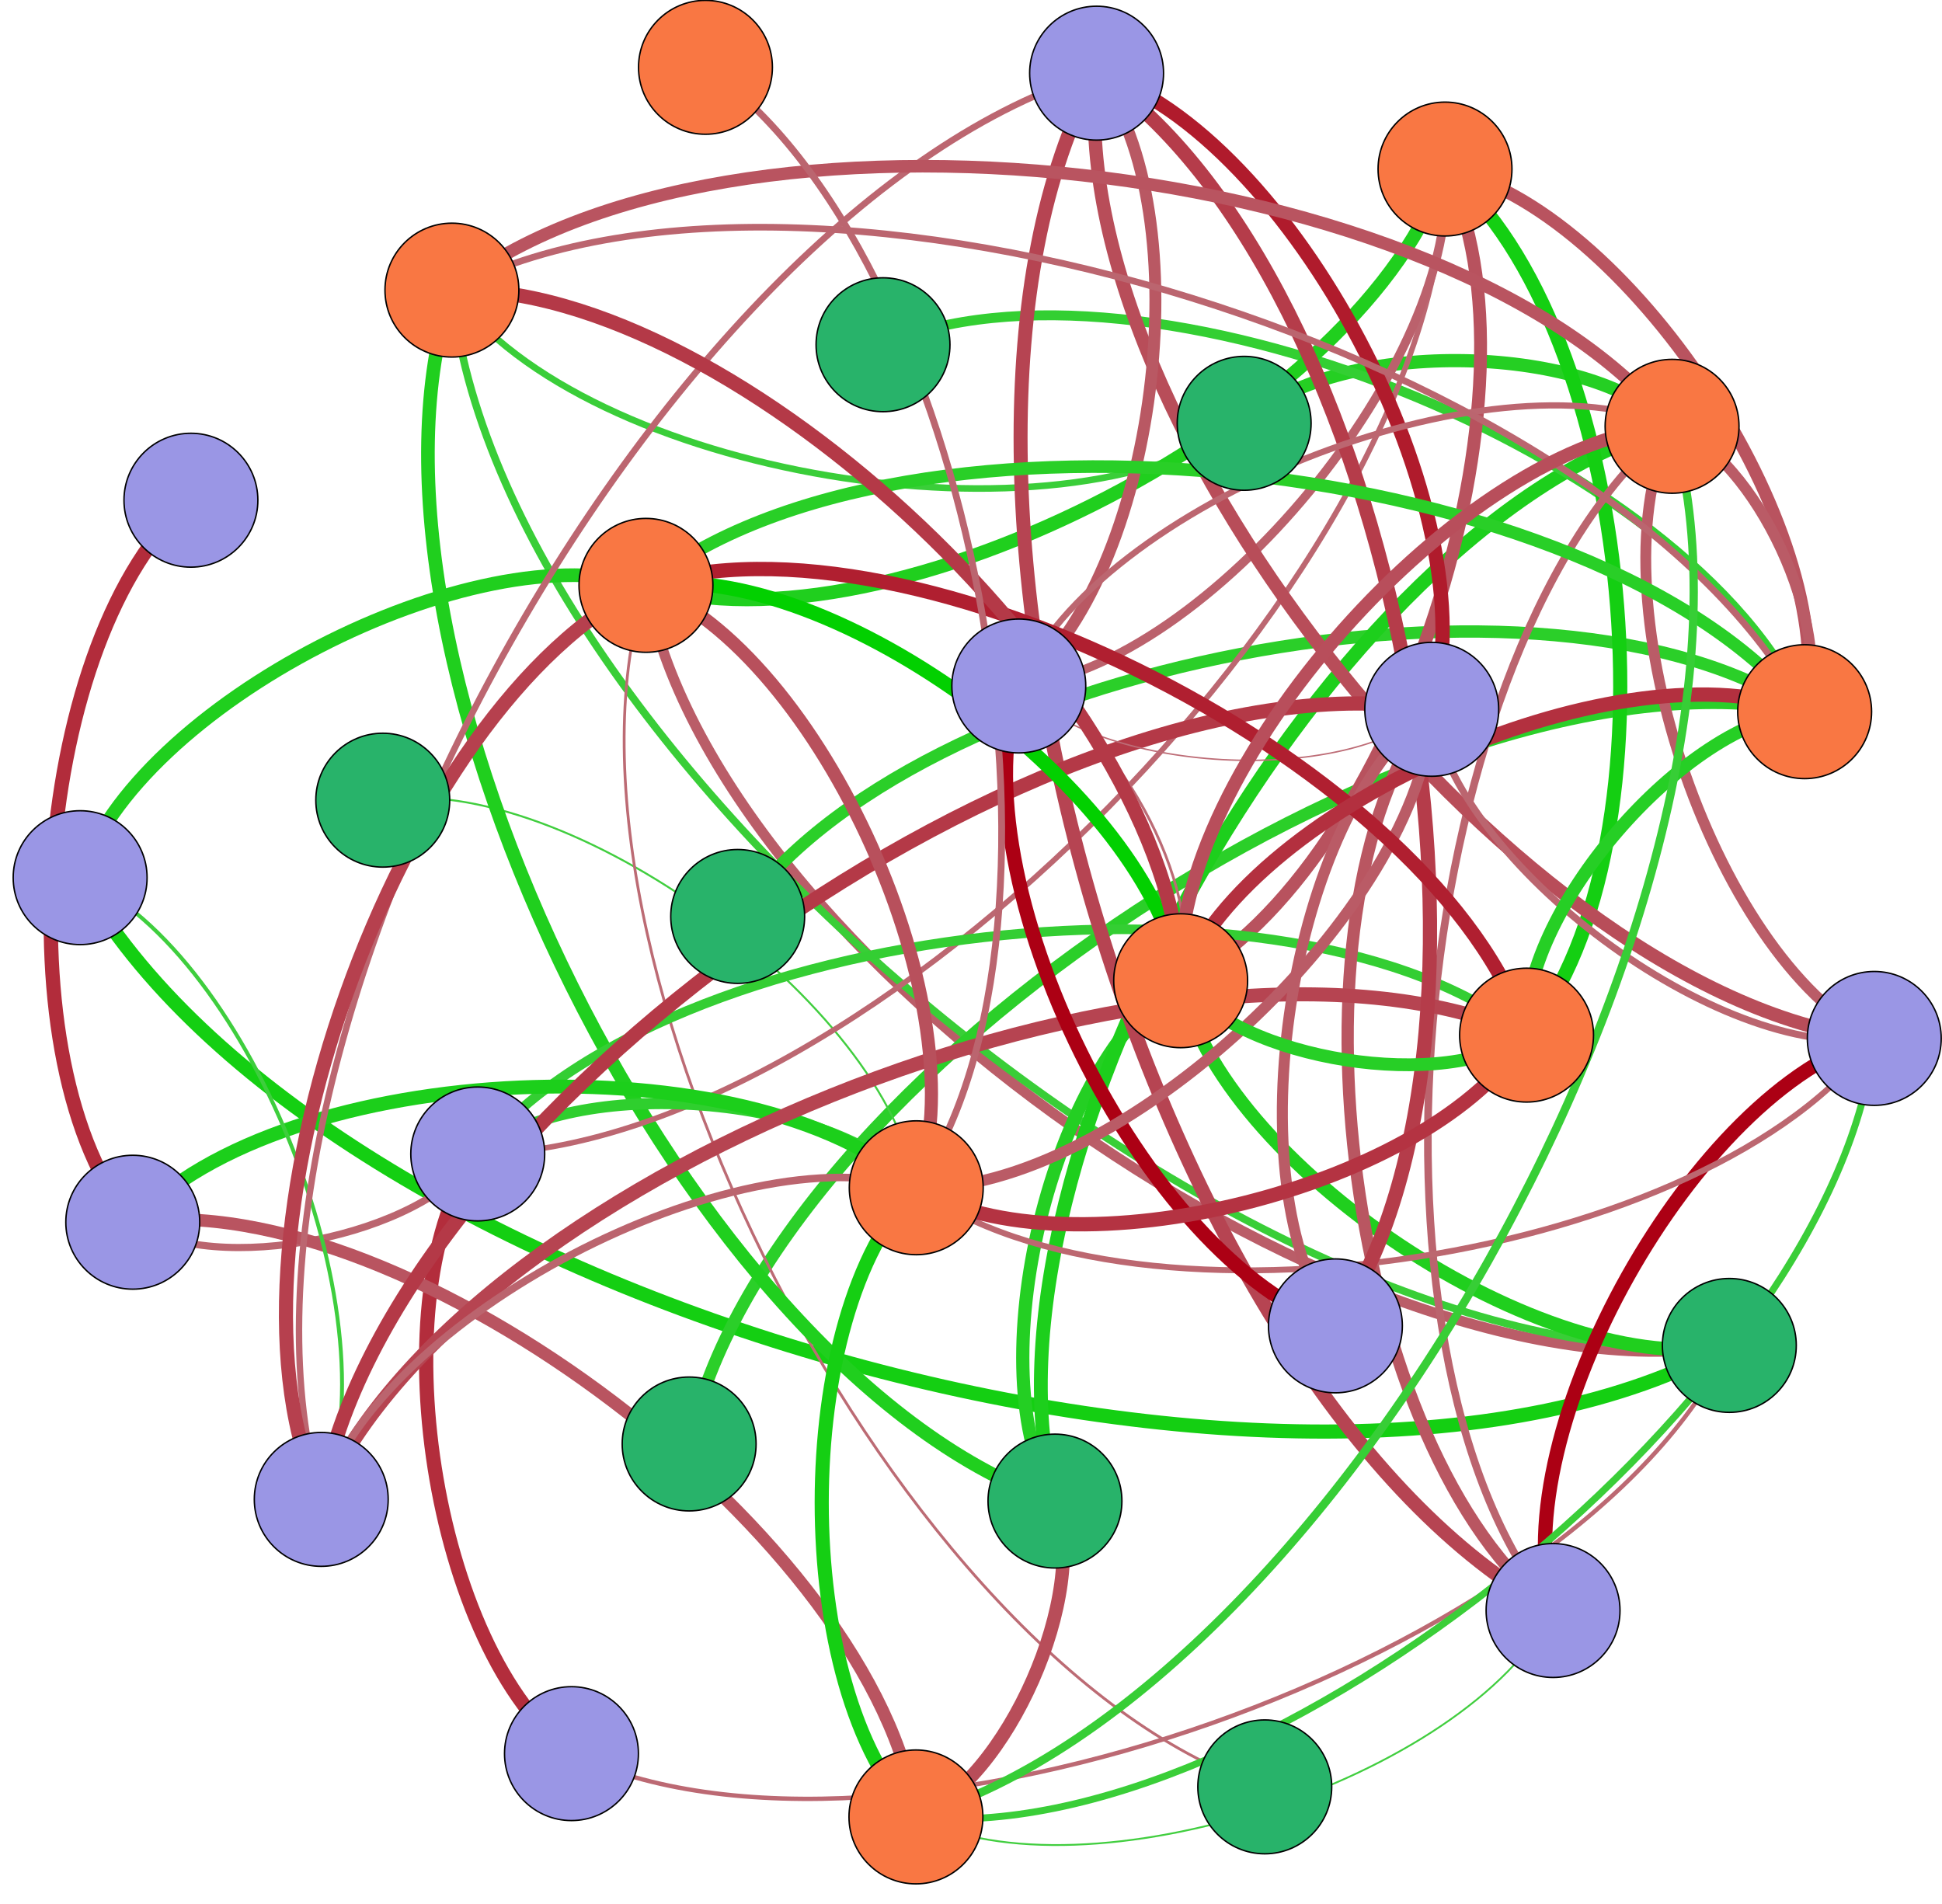
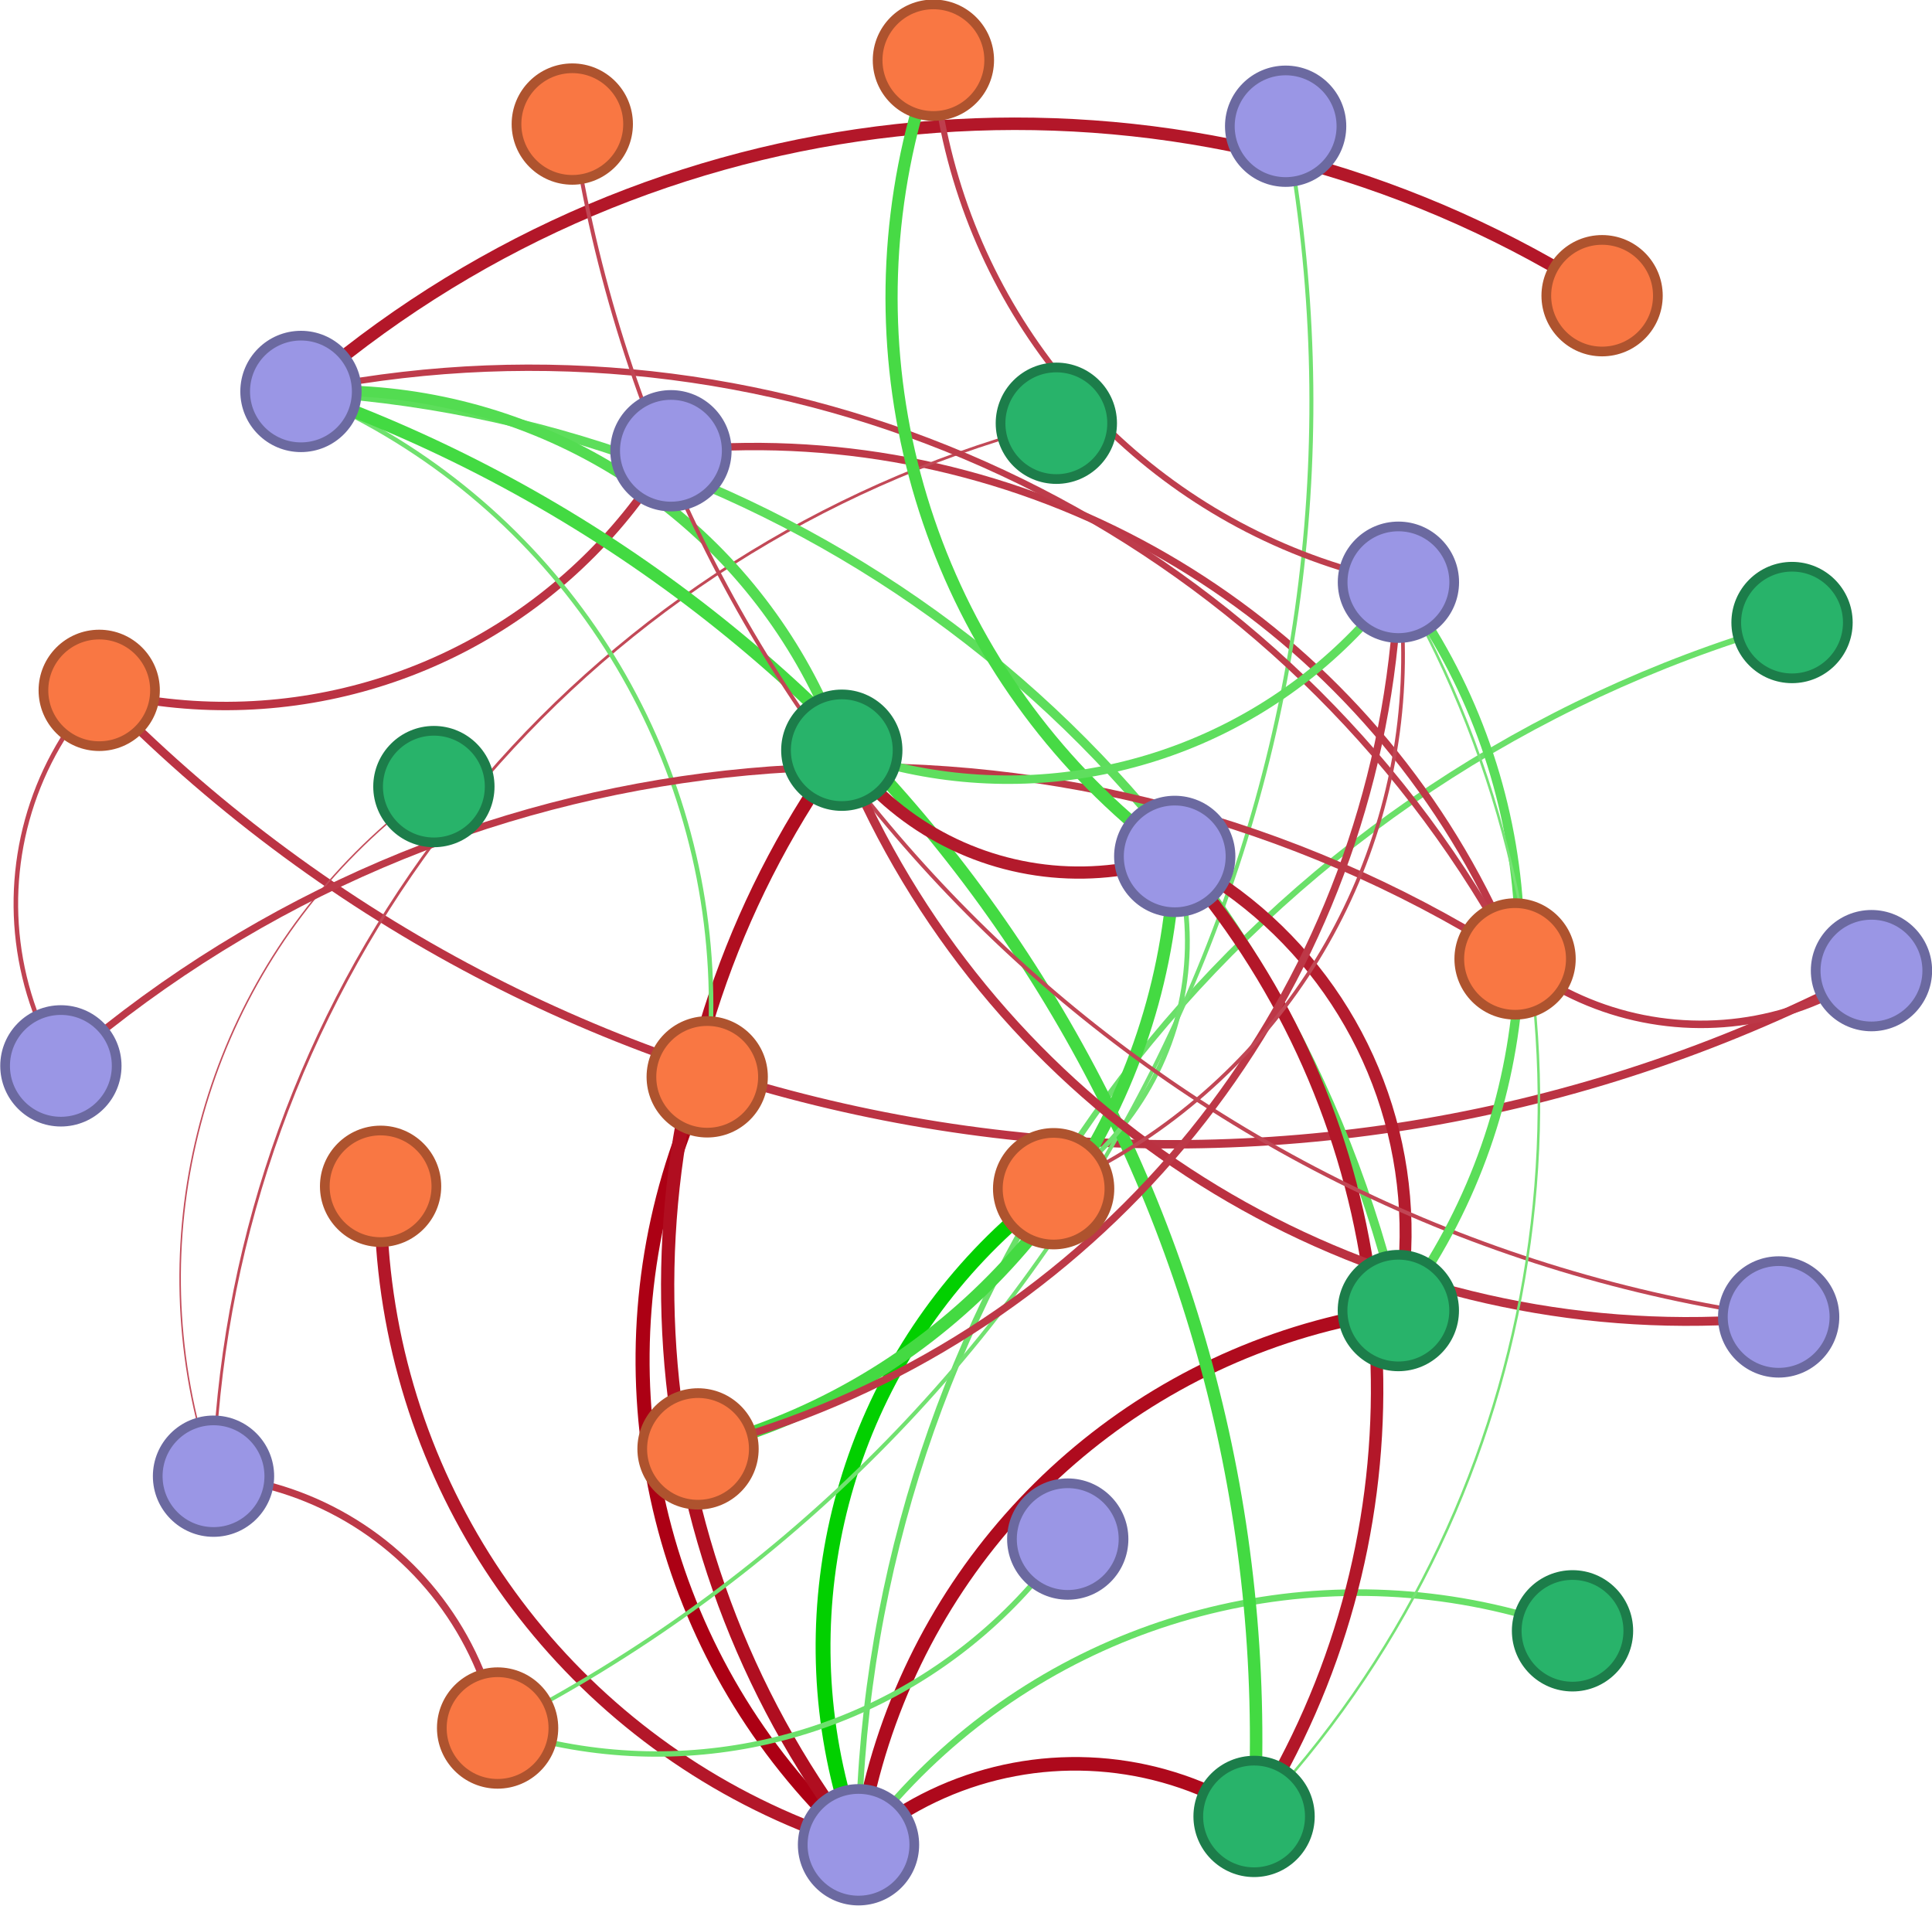
- <svg xmlns="http://www.w3.org/2000/svg" contentScriptType="text/ecmascript" width="1357.532" zoomAndPan="magnify" contentStyleType="text/css" viewBox="-683.531 -659 1357.531 1330.618" height="1330.618" preserveAspectRatio="xMidYMid meet" version="1.1">
+ <svg xmlns="http://www.w3.org/2000/svg" contentScriptType="text/ecmascript" width="1300.0" zoomAndPan="magnify" contentStyleType="text/css" viewBox="-651 -642 1300 1282" height="1282.0" preserveAspectRatio="xMidYMid meet" version="1.1">
  <g id="edges">
-     <path fill="none" stroke-width="3.043" d="M 525.342,281.471 C 420.53,500.417 -65.106,671.618 -284.051,566.806" class="id_Bacterial_16S_rRNA id_S-Size-d(0.1)" stroke-opacity="1.0" stroke="#bc6973" />
-     <path fill="none" stroke-width="9.889" d="M 525.342,281.471 C 229.377,446.648 -462.335,250.465 -627.511,-45.499" class="id_Bacterial_16S_rRNA id_HIX" stroke-opacity="1.0" stroke="#14cf12" />
-     <path fill="none" stroke-width="7.252" d="M 525.342,281.471 C 267.617,326.677 -186.779,7.899 -231.984,-249.826" class="id_Bacterial_16S_rRNA id_W-pH" stroke-opacity="1.0" stroke="#ba5d68" />
-     <path fill="none" stroke-width="5.284" d="M 525.342,281.471 C 199.213,312.529 -336.567,-130.076 -367.625,-456.205" class="id_Bacterial_16S_rRNA id_W-TN" stroke-opacity="1.0" stroke="#39ce37" />
-     <path fill="none" stroke-width="9.551" d="M 525.342,281.471 C 397.648,307.195 167.521,154.239 141.798,26.545" class="id_Bacterial_16S_rRNA id_W-NO_{2}^{-}" stroke-opacity="1.0" stroke="#20cf1e" />
-     <path fill="none" stroke-width="8.603" d="M -201.789,350.356 C -148.21,92.025 319.656,-215.102 577.987,-161.523" class="id_Archaeal_16S_rRNA id_W-COD" stroke-opacity="1.0" stroke="#2bcf29" />
-     <path fill="none" stroke-width="8.609" d="M -167.859,-18.39 C -47.316,-196.185 400.191,-282.065 577.987,-161.523" class="id_AOA_amoA id_W-COD" stroke-opacity="1.0" stroke="#2bcf29" />
-     <path fill="none" stroke-width="4.602" d="M 186.183,-363.096 C 56.8,-270.956 -275.485,-326.822 -367.625,-456.205" class="id_nxrA id_W-TN" stroke-opacity="1.0" stroke="#3ace39" />
-     <path fill="none" stroke-width="9.228" d="M 186.183,-363.096 C 246.425,-422.504 425.9,-421.252 485.308,-361.01" class="id_nxrA id_W-NO_{3}^{-}" stroke-opacity="1.0" stroke="#25cf23" />
-     <path fill="none" stroke-width="1.367" d="M -415.968,-99.672 C -287.194,-120.07 -63.436,42.495 -43.038,171.27" class="id_napA id_W-T" stroke-opacity="1.0" stroke="#41ce3f" />
-     <path fill="none" stroke-width="1.949" d="M 200.593,590.047 C -53.897,508.588 -313.444,4.664 -231.984,-249.826" class="id_cnorB id_W-pH" stroke-opacity="1.0" stroke="#bc6b74" />
-     <path fill="none" stroke-width="9.525" d="M 53.932,390.276 C -199.676,305.291 -452.61,-202.597 -367.625,-456.205" class="id_hzsA id_W-TN" stroke-opacity="1.0" stroke="#20cf1e" />
-     <path fill="none" stroke-width="9.252" d="M 53.932,390.276 C -1.241,299.957 51.478,81.719 141.798,26.545" class="id_hzsA id_W-NO_{2}^{-}" stroke-opacity="1.0" stroke="#24cf23" />
-     <path fill="none" stroke-width="9.658" d="M 53.932,390.276 C -10.05,153.744 248.776,-297.028 485.308,-361.01" class="id_hzsA id_W-NO_{3}^{-}" stroke-opacity="1.0" stroke="#1dcf1c" />
-     <path fill="none" stroke-width="9.437" d="M 53.932,390.276 C 78.65,453.87 20.337,586.337 -43.256,611.055" class="id_hzsA id_W-NH_{4}^{+}" stroke-opacity="1.0" stroke="#b84d59" />
-     <path fill="none" stroke-width="6.925" d="M -66.274,-418.029 C 113.879,-495.58 500.436,-341.676 577.987,-161.523" class="id_hzsB id_W-COD" stroke-opacity="1.0" stroke="#33cf32" />
-     <path fill="none" stroke-width="3.818" d="M 326.591,-540.834 C 329.053,-267.908 -76.644,145.173 -349.57,147.635" class="id_S-TP id_S-Size-d(0.5)" stroke-opacity="1.0" stroke="#bc6771" />
-     <path fill="none" stroke-width="6.155" d="M 326.591,-540.834 C 339.271,-408.979 160.508,-192.176 28.653,-179.496" class="id_S-TP id_Ⅴ-Area" stroke-opacity="1.0" stroke="#bb616c" />
-     <path fill="none" stroke-width="9.545" d="M 326.591,-540.834 C 273.078,-370.917 -62.068,-196.312 -231.984,-249.826" class="id_S-TP id_W-pH" stroke-opacity="1.0" stroke="#20cf1e" />
-     <path fill="none" stroke-width="9.893" d="M 326.591,-540.834 C 459.073,-431.156 493.279,-67.916 383.602,64.567" class="id_S-TP id_W-DO" stroke-opacity="1.0" stroke="#14cf12" />
-     <path fill="none" stroke-width="8.996" d="M 326.591,-540.834 C 403.108,-390.399 292.232,-49.972 141.798,26.545" class="id_S-TP id_W-NO_{2}^{-}" stroke-opacity="1.0" stroke="#b8525e" />
-     <path fill="none" stroke-width="8.89" d="M 326.591,-540.834 C 452.732,-515.251 603.57,-287.664 577.987,-161.523" class="id_S-TP id_W-COD" stroke-opacity="1.0" stroke="#b9535f" />
-     <path fill="none" stroke-width="9.994" d="M -284.051,566.806 C -380.989,496.075 -420.301,244.573 -349.57,147.635" class="id_S-Size-d(0.1) id_S-Size-d(0.5)" stroke-opacity="1.0" stroke="#b32d3c" />
-     <path fill="none" stroke-width="5.007" d="M -349.57,147.635 C -388.259,205.408 -532.95,234.034 -590.723,195.346" class="id_S-Size-d(0.5) id_S-Size-d(0.9)" stroke-opacity="1.0" stroke="#bb656f" />
-     <path fill="none" stroke-width="6.735" d="M -349.57,147.635 C -219.549,-15.613 220.354,-65.454 383.602,64.567" class="id_S-Size-d(0.5) id_W-DO" stroke-opacity="1.0" stroke="#34ce33" />
-     <path fill="none" stroke-width="7.808" d="M -349.57,147.635 C -283.537,91.055 -99.618,105.236 -43.038,171.27" class="id_S-Size-d(0.5) id_W-T" stroke-opacity="1.0" stroke="#2fcf2e" />
-     <path fill="none" stroke-width="9.995" d="M -590.723,195.346 C -683.531,86.278 -659.141,-216.537 -550.073,-309.345" class="id_S-Size-d(0.9) id_S-Size-d((0.9-0.1)/0.5)" stroke-opacity="1.0" stroke="#b22c3b" />
-     <path fill="none" stroke-width="8.761" d="M -590.723,195.346 C -398.088,168.994 -69.608,418.42 -43.256,611.055" class="id_S-Size-d(0.9) id_W-NH_{4}^{+}" stroke-opacity="1.0" stroke="#b95460" />
-     <path fill="none" stroke-width="9.694" d="M -590.723,195.346 C -486.002,80.994 -157.391,66.548 -43.038,171.27" class="id_S-Size-d(0.9) id_W-T" stroke-opacity="1.0" stroke="#1ccf1b" />
-     <path fill="none" stroke-width="10.0" d="M 402.117,466.776 C 367.044,341.886 501.77,101.941 626.66,66.868" class="id_BIX id_β:α" stroke-opacity="1.0" stroke="#ac0014" />
-     <path fill="none" stroke-width="9.782" d="M 402.117,466.776 C 123.372,315.666 -68.081,-329.117 83.029,-607.862" class="id_BIX id_Ⅱ-Area" stroke-opacity="1.0" stroke="#b64452" />
-     <path fill="none" stroke-width="8.576" d="M 402.117,466.776 C 259.165,357.746 208.281,-20.227 317.311,-163.179" class="id_BIX id_Ⅳ-Area" stroke-opacity="1.0" stroke="#b95661" />
-     <path fill="none" stroke-width="5.314" d="M 402.117,466.776 C 253.198,284.581 303.113,-212.091 485.308,-361.01" class="id_BIX id_W-NO_{3}^{-}" stroke-opacity="1.0" stroke="#bb646e" />
-     <path fill="none" stroke-width="1.266" d="M 402.117,466.776 C 341.898,584.707 74.674,671.274 -43.256,611.055" class="id_BIX id_W-NH_{4}^{+}" stroke-opacity="1.0" stroke="#41ce3f" />
-     <path fill="none" stroke-width="2.726" d="M -627.511,-45.499 C -506.882,7.711 -405.755,268.469 -458.965,389.098" class="id_HIX id_Ⅰ-Area" stroke-opacity="1.0" stroke="#3ece3d" />
-     <path fill="none" stroke-width="9.541" d="M -627.511,-45.499 C -589.271,-165.47 -351.955,-288.066 -231.984,-249.826" class="id_HIX id_W-pH" stroke-opacity="1.0" stroke="#20cf1e" />
-     <path fill="none" stroke-width="9.426" d="M 626.66,66.868 C 382.988,40.648 56.809,-364.19 83.029,-607.862" class="id_β:α id_Ⅱ-Area" stroke-opacity="1.0" stroke="#b84d59" />
-     <path fill="none" stroke-width="4.888" d="M 626.66,66.868 C 518.781,82.729 333.171,-55.3 317.311,-163.179" class="id_β:α id_Ⅳ-Area" stroke-opacity="1.0" stroke="#bb656f" />
-     <path fill="none" stroke-width="7.575" d="M 626.66,66.868 C 512.814,9.563 428.003,-247.164 485.308,-361.01" class="id_β:α id_W-NO_{3}^{-}" stroke-opacity="1.0" stroke="#ba5c67" />
-     <path fill="none" stroke-width="4.844" d="M 626.66,66.868 C 601.514,309.689 199.564,636.201 -43.256,611.055" class="id_β:α id_W-NH_{4}^{+}" stroke-opacity="1.0" stroke="#3ace38" />
-     <path fill="none" stroke-width="4.137" d="M 626.66,66.868 C 513.6,221.688 111.782,284.329 -43.038,171.27" class="id_β:α id_W-T" stroke-opacity="1.0" stroke="#bc6770" />
-     <path fill="none" stroke-width="4.471" d="M -458.965,389.098 C -549.958,81.307 -224.761,-516.869 83.029,-607.862" class="id_Ⅰ-Area id_Ⅱ-Area" stroke-opacity="1.0" stroke="#bc6670" />
-     <path fill="none" stroke-width="9.957" d="M -458.965,389.098 C -414.165,123.387 51.6,-207.979 317.311,-163.179" class="id_Ⅰ-Area id_Ⅳ-Area" stroke-opacity="1.0" stroke="#b43947" />
-     <path fill="none" stroke-width="9.878" d="M -458.965,389.098 C -541.354,215.917 -405.165,-167.437 -231.984,-249.826" class="id_Ⅰ-Area id_W-pH" stroke-opacity="1.0" stroke="#b6404e" />
-     <path fill="none" stroke-width="9.794" d="M -458.965,389.098 C -355.358,155.678 150.182,-39.04 383.602,64.567" class="id_Ⅰ-Area id_W-DO" stroke-opacity="1.0" stroke="#b64451" />
-     <path fill="none" stroke-width="5.262" d="M -458.965,389.098 C -419.345,262.347 -169.789,131.65 -43.038,171.27" class="id_Ⅰ-Area id_W-T" stroke-opacity="1.0" stroke="#bb646e" />
-     <path fill="none" stroke-width="9.928" d="M 83.029,-607.862 C 291.55,-466.118 391.713,59.279 249.969,267.8" class="id_Ⅱ-Area id_Ⅲ-Area" stroke-opacity="1.0" stroke="#b53c4a" />
-     <path fill="none" stroke-width="10" d="M 83.029,-607.862 C 218.822,-565.782 359.391,-298.972 317.311,-163.179" class="id_Ⅱ-Area id_Ⅳ-Area" stroke-opacity="1.0" stroke="#b01b2c" />
-     <path fill="none" stroke-width="8.335" d="M 83.029,-607.862 C 157.828,-511.314 125.202,-254.294 28.653,-179.496" class="id_Ⅱ-Area id_Ⅴ-Area" stroke-opacity="1.0" stroke="#b95863" />
-     <path fill="none" stroke-width="7.714" d="M 249.969,267.8 C 177.241,168.135 217.646,-90.452 317.311,-163.179" class="id_Ⅲ-Area id_Ⅳ-Area" stroke-opacity="1.0" stroke="#ba5b66" />
-     <path fill="none" stroke-width="10.0" d="M 249.969,267.8 C 116.246,222.604 -16.543,-45.773 28.653,-179.496" class="id_Ⅲ-Area id_Ⅴ-Area" stroke-opacity="1.0" stroke="#ac0014" />
-     <path fill="none" stroke-width="1.0" d="M 317.311,-163.179 C 256.316,-108.711 83.121,-118.501 28.653,-179.496" class="id_Ⅳ-Area id_Ⅴ-Area" stroke-opacity="1.0" stroke="#bd6c76" />
-     <path fill="none" stroke-width="7.731" d="M 317.311,-163.179 C 312.131,-24.22 95.921,176.45 -43.038,171.27" class="id_Ⅳ-Area id_W-T" stroke-opacity="1.0" stroke="#ba5b66" />
-     <path fill="none" stroke-width="1.844" d="M 28.653,-179.496 C 92.49,-160.916 160.377,-37.292 141.798,26.545" class="id_Ⅴ-Area id_W-NO_{2}^{-}" stroke-opacity="1.0" stroke="#bc6b75" />
-     <path fill="none" stroke-width="4.337" d="M 28.653,-179.496 C 83.681,-307.129 357.674,-416.038 485.308,-361.01" class="id_Ⅴ-Area id_W-NO_{3}^{-}" stroke-opacity="1.0" stroke="#bc6670" />
-     <path fill="none" stroke-width="10" d="M -231.984,-249.826 C -45.989,-310.065 323.363,-121.429 383.602,64.567" class="id_W-pH id_W-DO" stroke-opacity="1.0" stroke="#b01f30" />
-     <path fill="none" stroke-width="9.995" d="M -231.984,-249.826 C -101.954,-269.308 122.315,-103.485 141.798,26.545" class="id_W-pH id_W-NO_{2}^{-}" stroke-opacity="1.0" stroke="#02d000" />
-     <path fill="none" stroke-width="8.822" d="M -231.984,-249.826 C -52.33,-394.16 433.653,-341.178 577.987,-161.523" class="id_W-pH id_W-COD" stroke-opacity="1.0" stroke="#29cf27" />
-     <path fill="none" stroke-width="9.173" d="M -231.984,-249.826 C -109.976,-203.396 3.391,49.261 -43.038,171.27" class="id_W-pH id_W-T" stroke-opacity="1.0" stroke="#b8505c" />
-     <path fill="none" stroke-width="8.972" d="M 383.602,64.567 C 327.637,105.323 182.554,82.51 141.798,26.545" class="id_W-DO id_W-NO_{2}^{-}" stroke-opacity="1.0" stroke="#27cf26" />
-     <path fill="none" stroke-width="9.099" d="M 383.602,64.567 C 377.261,-19.528 493.892,-155.182 577.987,-161.523" class="id_W-DO id_W-COD" stroke-opacity="1.0" stroke="#26cf25" />
-     <path fill="none" stroke-width="9.982" d="M 383.602,64.567 C 319.614,171.235 63.63,235.257 -43.038,171.27" class="id_W-DO id_W-T" stroke-opacity="1.0" stroke="#b43342" />
-     <path fill="none" stroke-width="9.957" d="M -367.625,-456.205 C -169.191,-461.54 136.463,-171.889 141.798,26.545" class="id_W-TN id_W-NO_{2}^{-}" stroke-opacity="1.0" stroke="#b43947" />
-     <path fill="none" stroke-width="8.773" d="M -367.625,-456.205 C -178,-607.753 333.76,-550.636 485.308,-361.01" class="id_W-TN id_W-NO_{3}^{-}" stroke-opacity="1.0" stroke="#b95460" />
-     <path fill="none" stroke-width="4.638" d="M -367.625,-456.205 C -119.566,-586.391 447.801,-409.582 577.987,-161.523" class="id_W-TN id_W-COD" stroke-opacity="1.0" stroke="#bb656f" />
-     <path fill="none" stroke-width="9.322" d="M 141.798,26.545 C 132.989,-119.668 339.095,-352.201 485.308,-361.01" class="id_W-NO_{2}^{-} id_W-NO_{3}^{-}" stroke-opacity="1.0" stroke="#b84e5b" />
-     <path fill="none" stroke-width="9.99" d="M 141.798,26.545 C 191.422,-98.306 453.135,-211.147 577.987,-161.523" class="id_W-NO_{2}^{-} id_W-COD" stroke-opacity="1.0" stroke="#b3303f" />
-     <path fill="none" stroke-width="5.781" d="M 485.308,-361.01 C 574.008,-60.884 256.87,522.355 -43.256,611.055" class="id_W-NO_{3}^{-} id_W-NH_{4}^{+}" stroke-opacity="1.0" stroke="#37ce36" />
-     <path fill="none" stroke-width="7.645" d="M 485.308,-361.01 C 543.741,-339.648 599.348,-219.956 577.987,-161.523" class="id_W-NO_{3}^{-} id_W-COD" stroke-opacity="1.0" stroke="#ba5b66" />
-     <path fill="none" stroke-width="9.882" d="M -43.256,611.055 C -131.17,523.055 -131.039,259.183 -43.038,171.27" class="id_W-NH_{4}^{+} id_W-T" stroke-opacity="1.0" stroke="#15cf13" />
-     <path fill="none" stroke-width="4.775" d="M -190.384,-611.95 C -4.271,-484.775 84.136,-14.843 -43.038,171.27" class="id_W-PO_{4}^{3-} id_W-T" stroke-opacity="1.0" stroke="#bb656f" />
+     <path stroke-linecap="round" fill="none" class="id_Bacterial_16S_rRNA id_HIX" d="M -85.431,560.161 A 383.748,383.748 0,0 1,26.537,183.755" stroke="#02d000" stroke-width="10.0" stroke-opacity="1.0" />
+     <path stroke-linecap="round" fill="none" class="id_Bacterial_16S_rRNA id_Ⅰ-Area" d="M -102.354,570.453 A 438.811,438.811 0,0 1,-191.113,120.027" stroke="#ac0014" stroke-width="9.448" stroke-opacity="1.0" />
+     <path stroke-linecap="round" fill="none" class="id_Bacterial_16S_rRNA id_Ⅳ-Area" d="M -111.735,585.36 A 456.185,456.185 0,0 1,-393.725,196.903" stroke="#b31729" stroke-width="8.415" stroke-opacity="1.0" />
+     <path stroke-linecap="round" fill="none" class="id_Bacterial_16S_rRNA id_W-pH" d="M -65.416,559.099 A 425.828,425.828 0,0 1,249.809,247.21" stroke="#af0b1e" stroke-width="9.027" stroke-opacity="1.0" />
+     <path stroke-linecap="round" fill="none" class="id_Bacterial_16S_rRNA id_W-DO" d="M -97.217,566.05 A 613.73,613.73 0,0 1,-107.441,-103.477" stroke="#b00e20" stroke-width="8.917" stroke-opacity="1.0" />
+     <path stroke-linecap="round" fill="none" class="id_Bacterial_16S_rRNA id_W-TN" d="M -47.513,567.529 A 417.95,417.95 0,0 1,368.178,442.985" stroke="#67e066" stroke-width="4.43" stroke-opacity="1.0" />
+     <path stroke-linecap="round" fill="none" class="id_Bacterial_16S_rRNA id_W-NH_{4}^{+}" d="M -72.002,558.346 A 862.312,862.312 0,0 1,515.827,-211.177" stroke="#6ae069" stroke-width="4.007" stroke-opacity="0.996" />
+     <path stroke-linecap="round" fill="none" class="id_Bacterial_16S_rRNA id_W-T" d="M -40.196,575.314 A 222.372,222.372 0,0 1,156.65,561.212" stroke="#ae091c" stroke-width="9.134" stroke-opacity="1.0" />
+     <path stroke-linecap="round" fill="none" class="id_Archaeal_16S_rRNA id_Ⅲ-Area" d="M -222.21,-304.823 A 347.592,347.592 0,0 1,-544.157,-169.918" stroke="#bb3343" stroke-width="5.66" stroke-opacity="1.0" />
+     <path stroke-linecap="round" fill="none" class="id_Archaeal_16S_rRNA id_Ⅴ-Area" d="M -158.823,-341.382 A 552.463,552.463 0,0 1,351.732,-34.063" stroke="#bd3847" stroke-width="4.966" stroke-opacity="1.0" />
+     <path stroke-linecap="round" fill="none" class="id_AOA_amoA id_Ⅲ-Area" d="M 571.827,29.372 A 1006.104,1006.104 0,0 1,-555.235,-148.847" stroke="#bb3343" stroke-width="5.689" stroke-opacity="1.0" />
+     <path stroke-linecap="round" fill="none" class="id_AOA_amoA id_Ⅴ-Area" d="M 572.631,30.889 A 199.951,199.951 0,0 1,402.716,25.31" stroke="#bc3747" stroke-width="5.037" stroke-opacity="1.0" />
+     <path stroke-linecap="round" fill="none" class="id_nxrA id_FI" d="M -467.174,358.362 A 212.865,212.865 0,0 1,-328.157,481.581" stroke="#bd3948" stroke-width="4.831" stroke-opacity="1.0" />
+     <path stroke-linecap="round" fill="none" class="id_nxrA id_W-NO_{2}^{-}" d="M -504.943,310.419 A 756.196,756.196 0,0 1,20.567,-345.997" stroke="#c24957" stroke-width="1.88" stroke-opacity="1.0" />
+     <path stroke-linecap="round" fill="none" class="id_nxrA id_W-COD" d="M -518.759,311.982 A 405.895,405.895 0,0 1,-391.075,-87.525" stroke="#c34d5b" stroke-width="1.0" stroke-opacity="1.0" />
+     <path stroke-linecap="round" fill="none" class="id_narG id_FI" d="M 220.812,-516.836 A 1000.873,1000.873 0,0 1,-280.184,501.366" stroke="#71e170" stroke-width="2.664" stroke-opacity="1.0" />
+     <path stroke-linecap="round" fill="none" class="id_napA id_S-TP" d="M -417.001,-404.58 A 731.56,731.56 0,0 1,392.064,-464.106" stroke="#b31729" stroke-width="8.403" stroke-opacity="1.0" />
+     <path stroke-linecap="round" fill="none" class="id_napA id_Ⅰ-Area" d="M -411.541,-361.339 A 446.718,446.718 0,0 1,-172.576,41.767" stroke="#6fe16e" stroke-width="3.028" stroke-opacity="1.0" />
+     <path stroke-linecap="round" fill="none" class="id_napA id_Ⅴ-Area" d="M -408.345,-385.91 A 751.466,751.466 0,0 1,348.282,-32.311" stroke="#be3c4b" stroke-width="4.267" stroke-opacity="1.0" />
+     <path stroke-linecap="round" fill="none" class="id_napA id_W-pH" d="M -407.819,-375.416 A 802.609,802.609 0,0 1,279.602,200.25" stroke="#5dde5b" stroke-width="6.016" stroke-opacity="1.0" />
+     <path stroke-linecap="round" fill="none" class="id_napA id_W-DO" d="M -407.692,-378.711 A 363.909,363.909 0,0 1,-100.376,-174.881" stroke="#53dc51" stroke-width="7.13" stroke-opacity="1.0" />
+     <path stroke-linecap="round" fill="none" class="id_napA id_W-T" d="M -410.292,-364.307 A 961.192,961.192 0,0 1,194.17,539.279" stroke="#43da42" stroke-width="8.389" stroke-opacity="1.0" />
+     <path stroke-linecap="round" fill="none" class="id_nirK id_Ⅲ-Area" d="M -627.603,38.266 A 211.62,211.62 0,0 1,-608.888,-145.03" stroke="#c04352" stroke-width="3.057" stroke-opacity="1.0" />
+     <path stroke-linecap="round" fill="none" class="id_nirK id_Ⅴ-Area" d="M -578.616,49.057 A 817.609,817.609 0,0 1,333.572,-18.006" stroke="#bd3948" stroke-width="4.795" stroke-opacity="1.0" />
+     <path stroke-linecap="round" fill="none" class="id_cnorB id_S-Size-d(0.5)" d="M 136.115,-25.163 A 426.376,426.376 0,0 1,-142.302,320.831" stroke="#44da42" stroke-width="8.365" stroke-opacity="1.0" />
+     <path stroke-linecap="round" fill="none" class="id_cnorB id_S-Size-d(0.9)" d="M 107.646,-91.376 A 466.462,466.462 0,0 1,-35.2,-562.597" stroke="#47da45" stroke-width="8.173" stroke-opacity="1.0" />
+     <path stroke-linecap="round" fill="none" class="id_cnorB id_HIX" d="M 147.197,-25.767 A 198.295,198.295 0,0 1,89.672,132.06" stroke="#6ee16d" stroke-width="3.238" stroke-opacity="1.0" />
+     <path stroke-linecap="round" fill="none" class="id_cnorB id_W-pH" d="M 174.415,-44.791 A 283.823,283.823 0,0 1,294.557,199.19" stroke="#b41c2e" stroke-width="8.036" stroke-opacity="1.0" />
+     <path stroke-linecap="round" fill="none" class="id_cnorB id_W-DO" d="M 99.734,-56.504 A 195.952,195.952 0,0 1,-57.581,-106.67" stroke="#b31a2c" stroke-width="8.211" stroke-opacity="1.0" />
+     <path stroke-linecap="round" fill="none" class="id_cnorB id_W-T" d="M 165.369,-34.312 A 540.071,540.071 0,0 1,213.225,544.716" stroke="#b31729" stroke-width="8.376" stroke-opacity="1.0" />
+     <path stroke-linecap="round" fill="none" class="id_hzsA id_S-TN" d="M 505.528,237.606 A 951.242,951.242 0,0 1,-259.058,-518.313" stroke="#c14554" stroke-width="2.641" stroke-opacity="1.0" />
+     <path stroke-linecap="round" fill="none" class="id_hzsA id_W-DO" d="M 505.112,246.714 A 613.94,613.94 0,0 1,-68.064,-99.955" stroke="#bb3141" stroke-width="5.933" stroke-opacity="1.0" />
+     <path stroke-linecap="round" fill="none" class="id_hzo id_S-Size-d(0.5)" d="M 287.158,-209.586 A 624.77,624.77 0,0 1,-142.1,321.51" stroke="#bd3847" stroke-width="4.975" stroke-opacity="1.0" />
+     <path stroke-linecap="round" fill="none" class="id_hzo id_S-Size-d(0.9)" d="M 250.451,-260.447 A 391.986,391.986 0,0 1,-17.386,-561.087" stroke="#be3e4d" stroke-width="4.05" stroke-opacity="1.0" />
+     <path stroke-linecap="round" fill="none" class="id_hzo id_HIX" d="M 292.997,-209.602 A 391.145,391.145 0,0 1,94.482,139.538" stroke="#c14654" stroke-width="2.482" stroke-opacity="1.0" />
+     <path stroke-linecap="round" fill="none" class="id_hzo id_W-pH" d="M 312.782,-216.465 A 408.345,408.345 0,0 1,312.739,205.905" stroke="#5ade59" stroke-width="6.279" stroke-opacity="1.0" />
+     <path stroke-linecap="round" fill="none" class="id_hzo id_W-DO" d="M 263.782,-219.001 A 326.018,326.018 0,0 1,-45.451,-125.684" stroke="#5fde5e" stroke-width="5.691" stroke-opacity="1.0" />
+     <path stroke-linecap="round" fill="none" class="id_hzo id_W-T" d="M 309.447,-214.44 A 696.673,696.673 0,0 1,220.065,549.672" stroke="#76e275" stroke-width="1.704" stroke-opacity="1.0" />
+     <path stroke-linecap="round" fill="none" class="id_nifH id_FI" d="M 42.193,425.493 A 336.792,336.792 0,0 1,-276.777,531.187" stroke="#6ce06b" stroke-width="3.622" stroke-opacity="1.0" />
  </g>
  <g id="nodes">
-     <circle fill-opacity="1.0" fill="#28b36a" r="46.8" cx="525.342" class="id_Bacterial_16S_rRNA" cy="281.471" stroke="#000000" stroke-opacity="1.0" stroke-width="1.0" />
-     <circle fill-opacity="1.0" fill="#9a96e5" r="46.8" cx="-284.051" class="id_S-Size-d(0.1)" cy="566.806" stroke="#000000" stroke-opacity="1.0" stroke-width="1.0" />
-     <circle fill-opacity="1.0" fill="#9a96e5" r="46.8" cx="-627.511" class="id_HIX" cy="-45.499" stroke="#000000" stroke-opacity="1.0" stroke-width="1.0" />
-     <circle fill-opacity="1.0" fill="#f97743" r="46.8" cx="-231.984" class="id_W-pH" cy="-249.826" stroke="#000000" stroke-opacity="1.0" stroke-width="1.0" />
-     <circle fill-opacity="1.0" fill="#f97743" r="46.8" cx="-367.625" class="id_W-TN" cy="-456.205" stroke="#000000" stroke-opacity="1.0" stroke-width="1.0" />
-     <circle fill-opacity="1.0" fill="#f97743" r="46.8" cx="141.798" class="id_W-NO_{2}^{-}" cy="26.545" stroke="#000000" stroke-opacity="1.0" stroke-width="1.0" />
-     <circle fill-opacity="1.0" fill="#28b36a" r="46.8" cx="-201.789" class="id_Archaeal_16S_rRNA" cy="350.356" stroke="#000000" stroke-opacity="1.0" stroke-width="1.0" />
-     <circle fill-opacity="1.0" fill="#f97743" r="46.8" cx="577.987" class="id_W-COD" cy="-161.523" stroke="#000000" stroke-opacity="1.0" stroke-width="1.0" />
-     <circle fill-opacity="1.0" fill="#28b36a" r="46.8" cx="-167.859" class="id_AOA_amoA" cy="-18.39" stroke="#000000" stroke-opacity="1.0" stroke-width="1.0" />
-     <circle fill-opacity="1.0" fill="#28b36a" r="46.8" cx="186.183" class="id_nxrA" cy="-363.096" stroke="#000000" stroke-opacity="1.0" stroke-width="1.0" />
-     <circle fill-opacity="1.0" fill="#f97743" r="46.8" cx="485.308" class="id_W-NO_{3}^{-}" cy="-361.01" stroke="#000000" stroke-opacity="1.0" stroke-width="1.0" />
-     <circle fill-opacity="1.0" fill="#28b36a" r="46.8" cx="-415.968" class="id_napA" cy="-99.672" stroke="#000000" stroke-opacity="1.0" stroke-width="1.0" />
-     <circle fill-opacity="1.0" fill="#f97743" r="46.8" cx="-43.038" class="id_W-T" cy="171.27" stroke="#000000" stroke-opacity="1.0" stroke-width="1.0" />
-     <circle fill-opacity="1.0" fill="#28b36a" r="46.8" cx="200.593" class="id_cnorB" cy="590.047" stroke="#000000" stroke-opacity="1.0" stroke-width="1.0" />
-     <circle fill-opacity="1.0" fill="#28b36a" r="46.8" cx="53.932" class="id_hzsA" cy="390.276" stroke="#000000" stroke-opacity="1.0" stroke-width="1.0" />
-     <circle fill-opacity="1.0" fill="#f97743" r="46.8" cx="-43.256" class="id_W-NH_{4}^{+}" cy="611.055" stroke="#000000" stroke-opacity="1.0" stroke-width="1.0" />
-     <circle fill-opacity="1.0" fill="#28b36a" r="46.8" cx="-66.274" class="id_hzsB" cy="-418.029" stroke="#000000" stroke-opacity="1.0" stroke-width="1.0" />
-     <circle fill-opacity="1.0" fill="#f97743" r="46.8" cx="326.591" class="id_S-TP" cy="-540.834" stroke="#000000" stroke-opacity="1.0" stroke-width="1.0" />
-     <circle fill-opacity="1.0" fill="#9a96e5" r="46.8" cx="-349.57" class="id_S-Size-d(0.5)" cy="147.635" stroke="#000000" stroke-opacity="1.0" stroke-width="1.0" />
-     <circle fill-opacity="1.0" fill="#9a96e5" r="46.8" cx="28.653" class="id_Ⅴ-Area" cy="-179.496" stroke="#000000" stroke-opacity="1.0" stroke-width="1.0" />
-     <circle fill-opacity="1.0" fill="#f97743" r="46.8" cx="383.601" class="id_W-DO" cy="64.567" stroke="#000000" stroke-opacity="1.0" stroke-width="1.0" />
-     <circle fill-opacity="1.0" fill="#9a96e5" r="46.8" cx="-590.723" class="id_S-Size-d(0.9)" cy="195.346" stroke="#000000" stroke-opacity="1.0" stroke-width="1.0" />
-     <circle fill-opacity="1.0" fill="#9a96e5" r="46.8" cx="-550.073" class="id_S-Size-d((0.9-0.1)/0.5)" cy="-309.345" stroke="#000000" stroke-opacity="1.0" stroke-width="1.0" />
-     <circle fill-opacity="1.0" fill="#9a96e5" r="46.8" cx="402.117" class="id_BIX" cy="466.776" stroke="#000000" stroke-opacity="1.0" stroke-width="1.0" />
-     <circle fill-opacity="1.0" fill="#9a96e5" r="46.8" cx="626.66" class="id_β:α" cy="66.868" stroke="#000000" stroke-opacity="1.0" stroke-width="1.0" />
-     <circle fill-opacity="1.0" fill="#9a96e5" r="46.8" cx="83.029" class="id_Ⅱ-Area" cy="-607.862" stroke="#000000" stroke-opacity="1.0" stroke-width="1.0" />
-     <circle fill-opacity="1.0" fill="#9a96e5" r="46.8" cx="317.311" class="id_Ⅳ-Area" cy="-163.179" stroke="#000000" stroke-opacity="1.0" stroke-width="1.0" />
-     <circle fill-opacity="1.0" fill="#9a96e5" r="46.8" cx="-458.965" class="id_Ⅰ-Area" cy="389.098" stroke="#000000" stroke-opacity="1.0" stroke-width="1.0" />
-     <circle fill-opacity="1.0" fill="#9a96e5" r="46.8" cx="249.969" class="id_Ⅲ-Area" cy="267.8" stroke="#000000" stroke-opacity="1.0" stroke-width="1.0" />
-     <circle fill-opacity="1.0" fill="#f97743" r="46.8" cx="-190.384" class="id_W-PO_{4}^{3-}" cy="-611.95" stroke="#000000" stroke-opacity="1.0" stroke-width="1.0" />
+     <circle fill-opacity="1.0" fill="#9a96e5" r="37.536" cx="-73.327" class="id_Bacterial_16S_rRNA" cy="599.125" stroke="#6b69a0" stroke-opacity="1.0" stroke-width="6.528" />
+     <circle fill-opacity="1.0" fill="#f97743" r="37.536" cx="57.968" class="id_HIX" cy="157.741" stroke="#ae532e" stroke-opacity="1.0" stroke-width="6.528" />
+     <circle fill-opacity="1.0" fill="#f97743" r="37.536" cx="-175.133" class="id_Ⅰ-Area" cy="82.486" stroke="#ae532e" stroke-opacity="1.0" stroke-width="6.528" />
+     <circle fill-opacity="1.0" fill="#f97743" r="37.536" cx="-394.914" class="id_Ⅳ-Area" cy="156.121" stroke="#ae532e" stroke-opacity="1.0" stroke-width="6.528" />
+     <circle fill-opacity="1.0" fill="#28b36a" r="37.536" cx="289.916" class="id_W-pH" cy="239.725" stroke="#1c7d4a" stroke-opacity="1.0" stroke-width="6.528" />
+     <circle fill-opacity="1.0" fill="#28b36a" r="37.536" cx="-84.573" class="id_W-DO" cy="-137.265" stroke="#1c7d4a" stroke-opacity="1.0" stroke-width="6.528" />
+     <circle fill-opacity="1.0" fill="#28b36a" r="37.536" cx="407.112" class="id_W-TN" cy="455.181" stroke="#1c7d4a" stroke-opacity="1.0" stroke-width="6.528" />
+     <circle fill-opacity="1.0" fill="#28b36a" r="37.536" cx="554.822" class="id_W-NH_{4}^{+}" cy="-223.18" stroke="#1c7d4a" stroke-opacity="1.0" stroke-width="6.528" />
+     <circle fill-opacity="1.0" fill="#28b36a" r="37.536" cx="192.837" class="id_W-T" cy="580.057" stroke="#1c7d4a" stroke-opacity="1.0" stroke-width="6.528" />
+     <circle fill-opacity="1.0" fill="#9a96e5" r="37.536" cx="-199.537" class="id_Archaeal_16S_rRNA" cy="-338.743" stroke="#6b69a0" stroke-opacity="1.0" stroke-width="6.528" />
+     <circle fill-opacity="1.0" fill="#f97743" r="37.536" cx="-584.239" class="id_Ⅲ-Area" cy="-177.542" stroke="#ae532e" stroke-opacity="1.0" stroke-width="6.528" />
+     <circle fill-opacity="1.0" fill="#f97743" r="37.536" cx="368.458" class="id_Ⅴ-Area" cy="3.151" stroke="#ae532e" stroke-opacity="1.0" stroke-width="6.528" />
+     <circle fill-opacity="1.0" fill="#9a96e5" r="37.536" cx="608.27" class="id_AOA_amoA" cy="11.025" stroke="#6b69a0" stroke-opacity="1.0" stroke-width="6.528" />
+     <circle fill-opacity="1.0" fill="#9a96e5" r="37.536" cx="-507.332" class="id_nxrA" cy="351.149" stroke="#6b69a0" stroke-opacity="1.0" stroke-width="6.528" />
+     <circle fill-opacity="1.0" fill="#f97743" r="37.536" cx="-316.175" class="id_FI" cy="520.583" stroke="#ae532e" stroke-opacity="1.0" stroke-width="6.528" />
+     <circle fill-opacity="1.0" fill="#28b36a" r="37.536" cx="59.787" class="id_W-NO_{2}^{-}" cy="-357.24" stroke="#1c7d4a" stroke-opacity="1.0" stroke-width="6.528" />
+     <circle fill-opacity="1.0" fill="#28b36a" r="37.536" cx="-359.05" class="id_W-COD" cy="-112.805" stroke="#1c7d4a" stroke-opacity="1.0" stroke-width="6.528" />
+     <circle fill-opacity="1.0" fill="#9a96e5" r="37.536" cx="214.075" class="id_narG" cy="-557.077" stroke="#6b69a0" stroke-opacity="1.0" stroke-width="6.528" />
+     <circle fill-opacity="1.0" fill="#9a96e5" r="37.536" cx="-448.492" class="id_napA" cy="-378.639" stroke="#6b69a0" stroke-opacity="1.0" stroke-width="6.528" />
+     <circle fill-opacity="1.0" fill="#f97743" r="37.536" cx="427.013" class="id_S-TP" cy="-443.053" stroke="#ae532e" stroke-opacity="1.0" stroke-width="6.528" />
+     <circle fill-opacity="1.0" fill="#9a96e5" r="37.536" cx="-610.032" class="id_nirK" cy="75.089" stroke="#6b69a0" stroke-opacity="1.0" stroke-width="6.528" />
+     <circle fill-opacity="1.0" fill="#9a96e5" r="37.536" cx="139.455" class="id_cnorB" cy="-65.826" stroke="#6b69a0" stroke-opacity="1.0" stroke-width="6.528" />
+     <circle fill-opacity="1.0" fill="#f97743" r="37.536" cx="-181.309" class="id_S-Size-d(0.5)" cy="332.794" stroke="#ae532e" stroke-opacity="1.0" stroke-width="6.528" />
+     <circle fill-opacity="1.0" fill="#f97743" r="37.536" cx="-22.931" class="id_S-Size-d(0.9)" cy="-601.509" stroke="#ae532e" stroke-opacity="1.0" stroke-width="6.528" />
+     <circle fill-opacity="1.0" fill="#9a96e5" r="37.536" cx="545.822" class="id_hzsA" cy="244.011" stroke="#6b69a0" stroke-opacity="1.0" stroke-width="6.528" />
+     <circle fill-opacity="1.0" fill="#f97743" r="37.536" cx="-265.922" class="id_S-TN" cy="-558.531" stroke="#ae532e" stroke-opacity="1.0" stroke-width="6.528" />
+     <circle fill-opacity="1.0" fill="#9a96e5" r="37.536" cx="289.967" class="id_hzo" cy="-250.289" stroke="#6b69a0" stroke-opacity="1.0" stroke-width="6.528" />
+     <circle fill-opacity="1.0" fill="#9a96e5" r="37.536" cx="67.463" class="id_nifH" cy="393.461" stroke="#6b69a0" stroke-opacity="1.0" stroke-width="6.528" />
  </g>
</svg>
